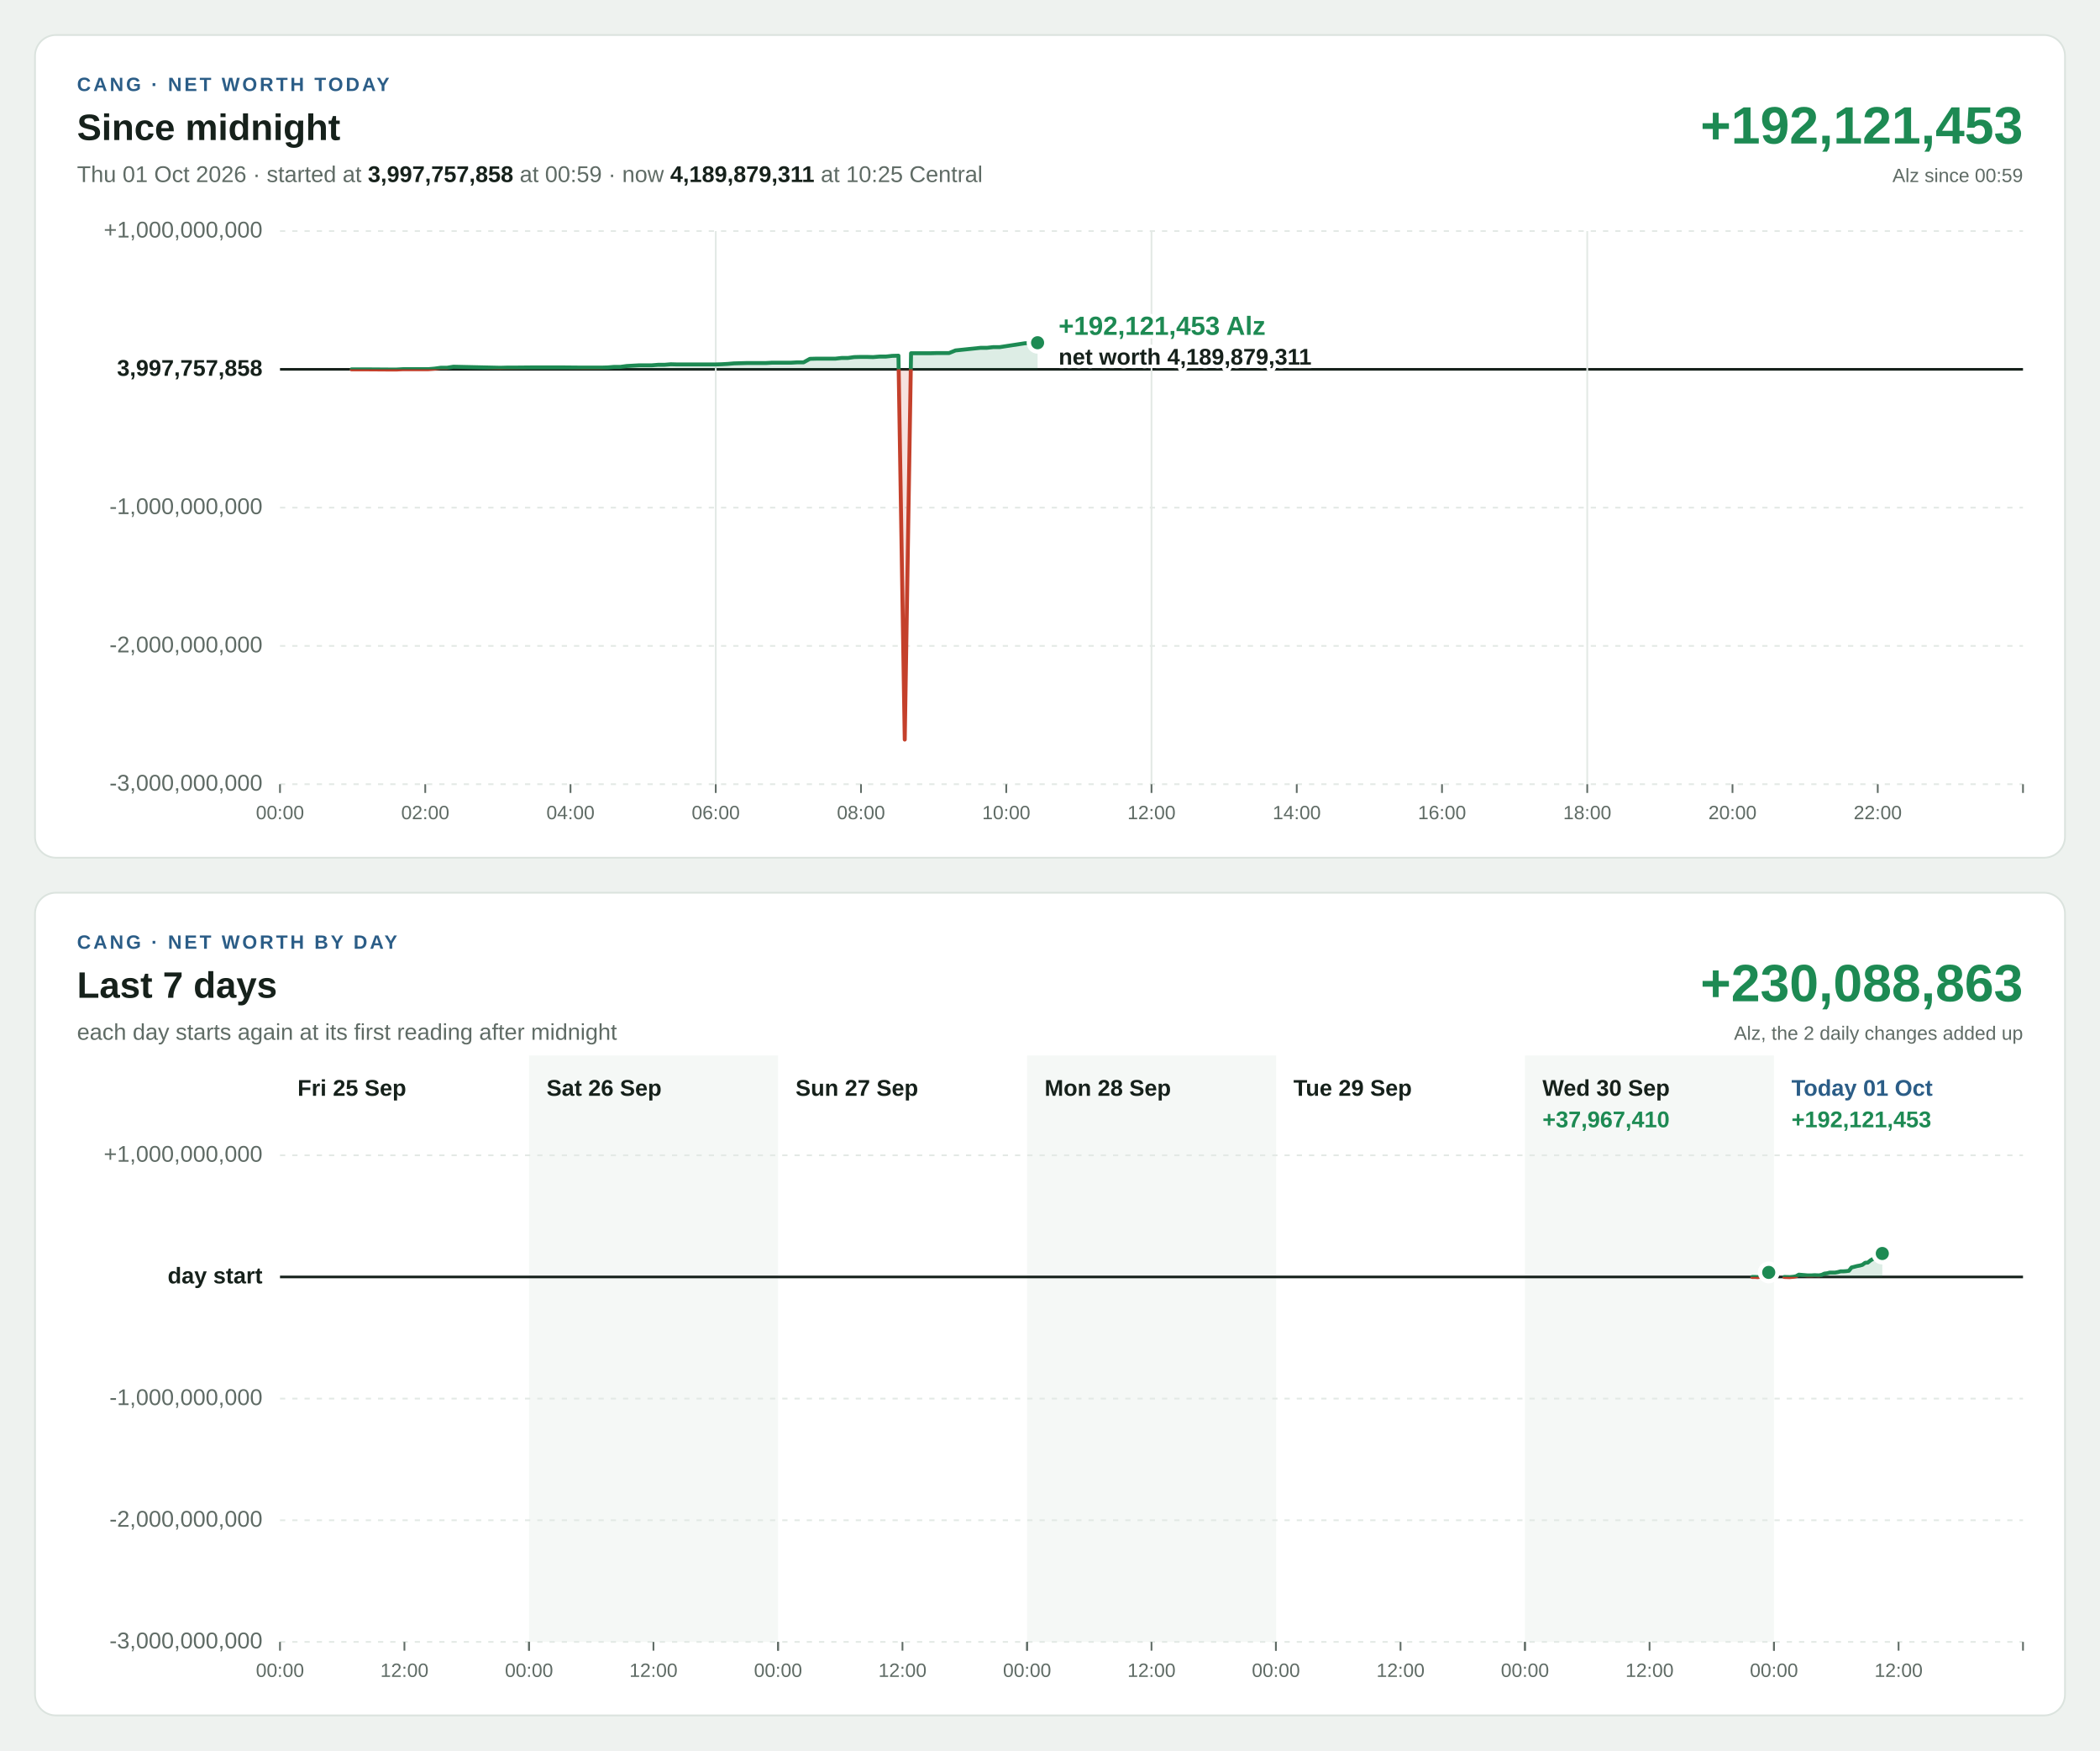
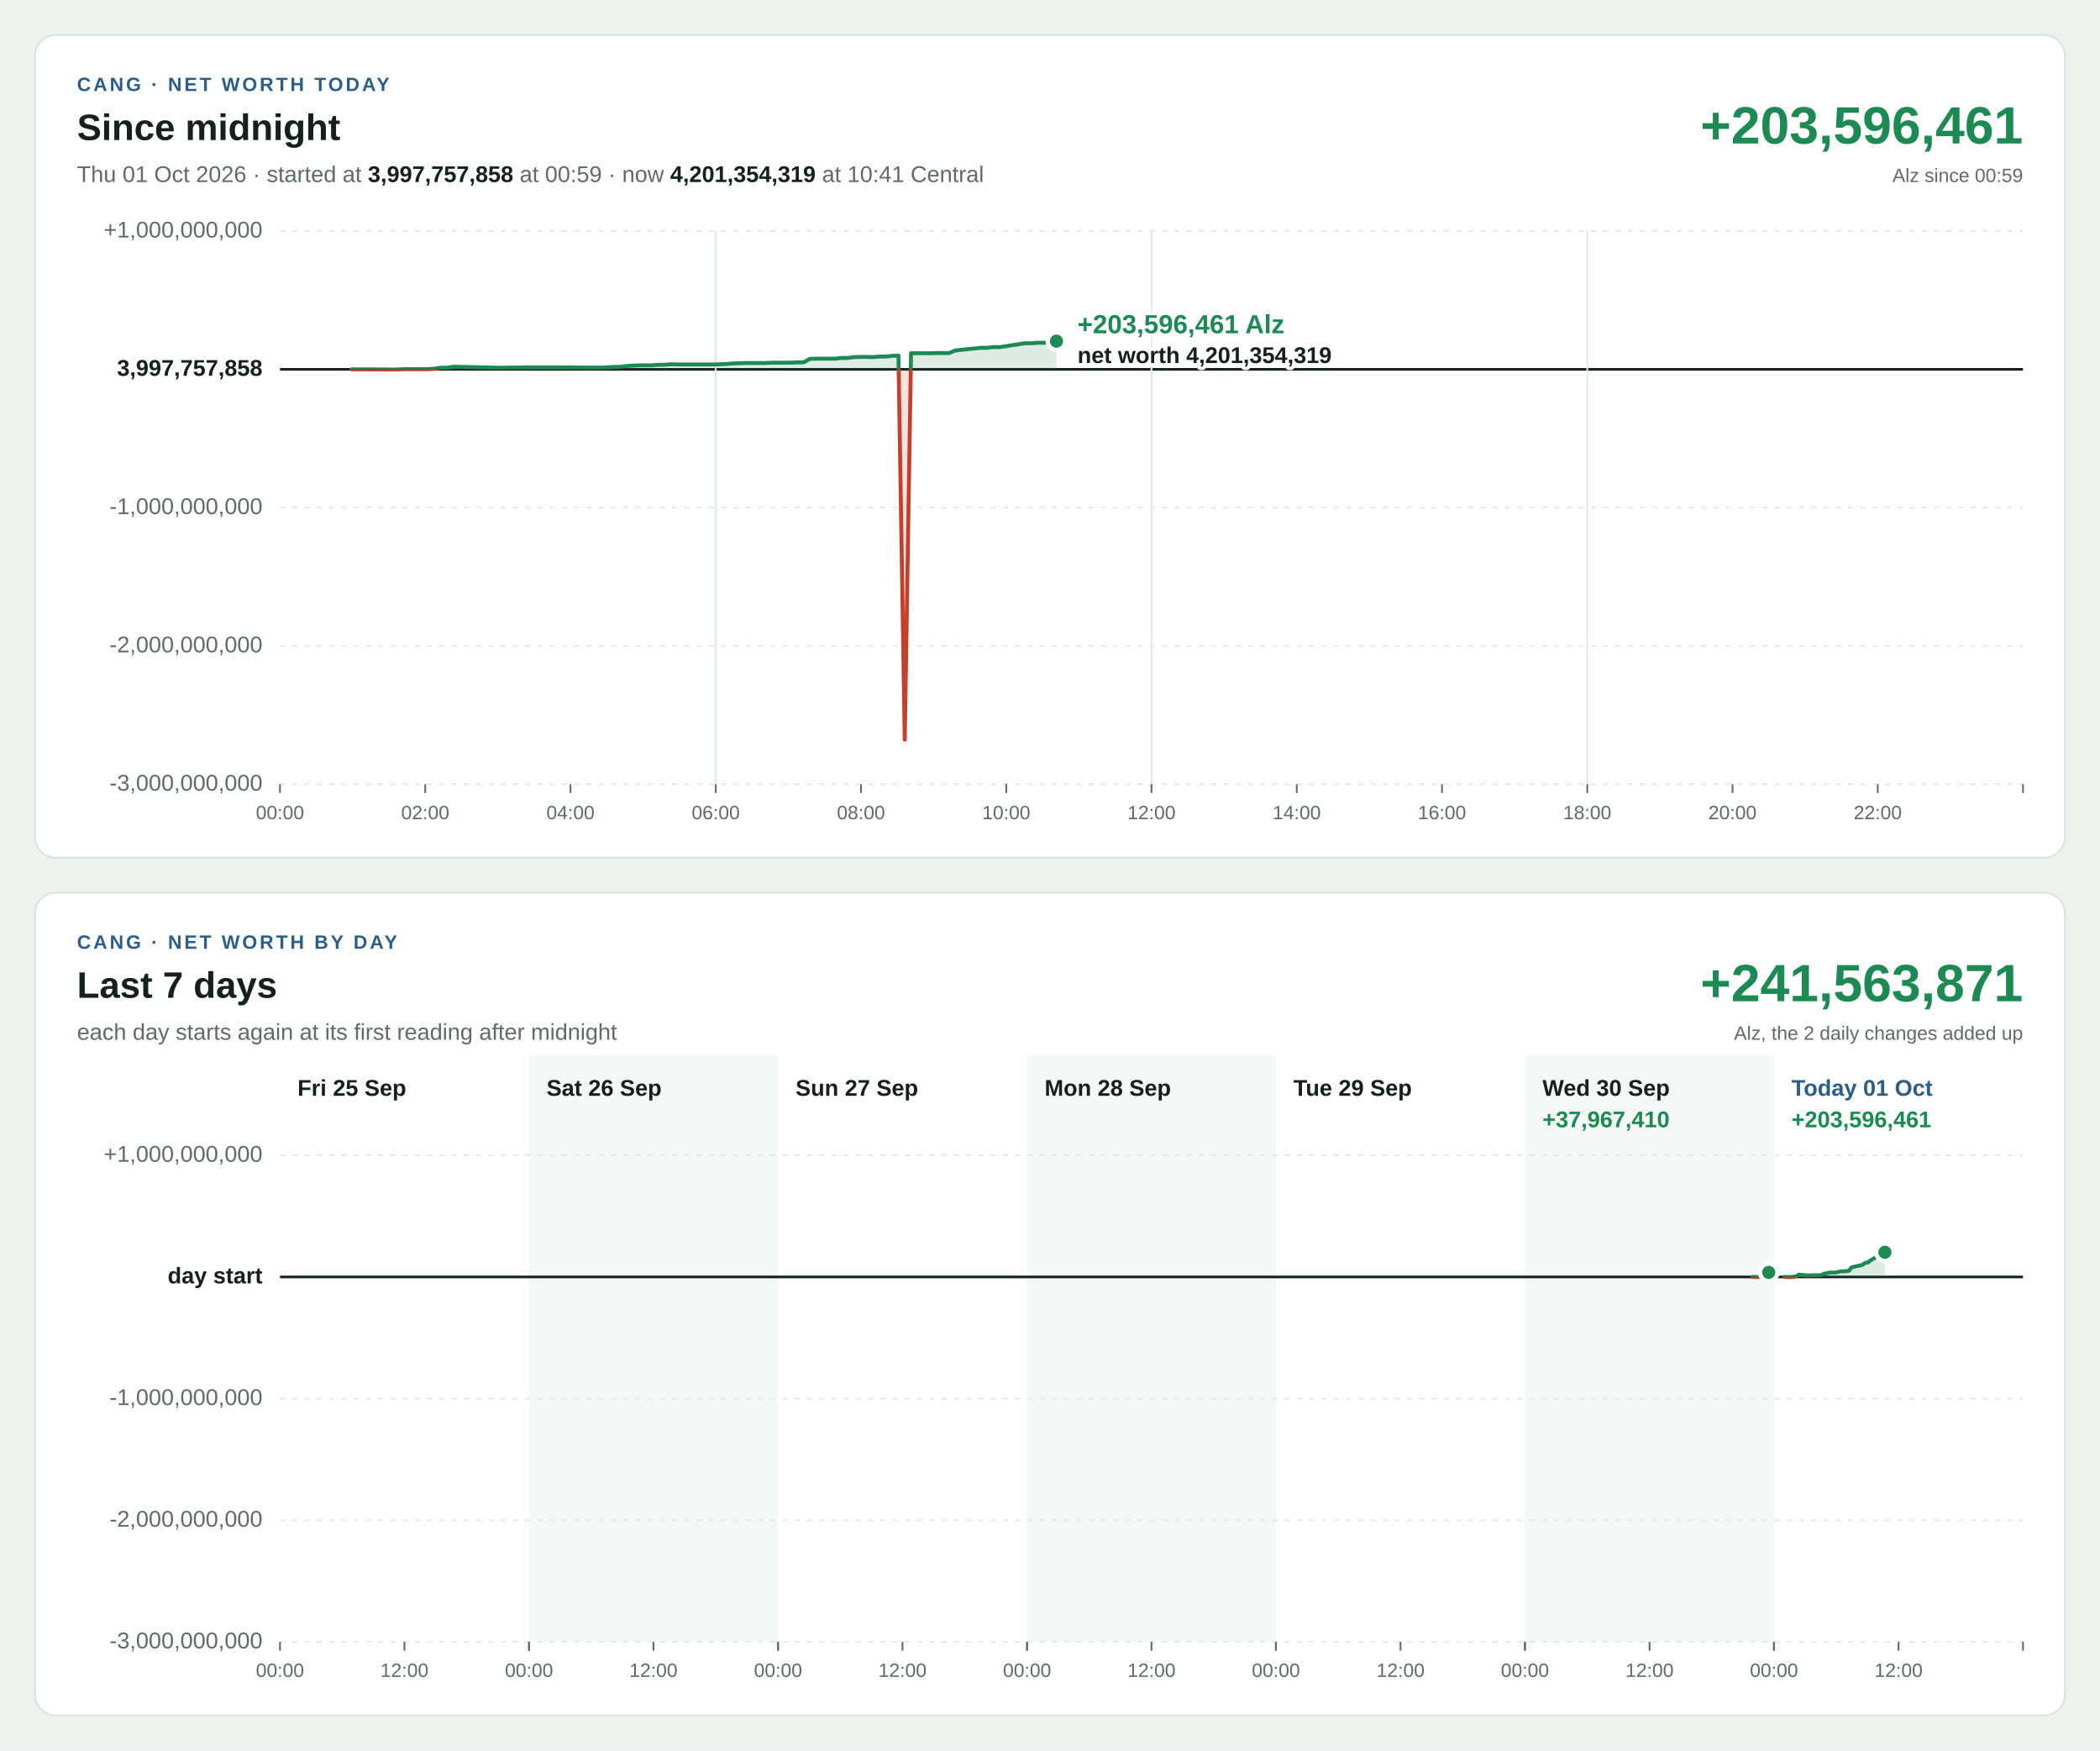
<svg xmlns="http://www.w3.org/2000/svg" width="1200" height="1000" viewBox="0 0 1200 1000" font-family="Segoe UI, Helvetica Neue, Arial, sans-serif" font-size="13" style="font-variant-numeric: tabular-nums">
  <rect width="1200" height="1000" fill="#eef2ef" />
  <g transform="translate(20,20)">
    <rect width="1160" height="470" rx="12" fill="#ffffff" stroke="#dbe3de" />
    <text x="24" y="32" font-size="11" font-weight="700" letter-spacing="1.4" fill="#2b5d87">CANG · NET WORTH TODAY</text>
    <text x="24" y="60" font-size="21" font-weight="700" fill="#16211b">Since midnight</text>
-     <text x="24" y="84" fill="#5f6b65">Thu 01 Oct 2026 · started at <tspan font-weight="700" fill="#16211b">3,997,757,858</tspan> at 00:59 · now <tspan font-weight="700" fill="#16211b">4,189,879,311</tspan> at 10:25 Central</text>
-     <text x="1136" y="62" font-size="30" font-weight="700" text-anchor="end" fill="#1d8a53">+192,121,453</text>
+     <text x="24" y="84" fill="#5f6b65">Thu 01 Oct 2026 · started at <tspan font-weight="700" fill="#16211b">3,997,757,858</tspan> at 00:59 · now <tspan font-weight="700" fill="#16211b">4,201,354,319</tspan> at 10:41 Central</text>
+     <text x="1136" y="62" font-size="30" font-weight="700" text-anchor="end" fill="#1d8a53">+203,596,461</text>
    <text x="1136" y="84" font-size="11" text-anchor="end" fill="#5f6b65">Alz since 00:59</text>
    <line x1="140" x2="1136" y1="428.0" y2="428.0" stroke="#e3e9e5" stroke-width="1" stroke-dasharray="3 4" />
    <text x="130" y="428.0" text-anchor="end" dominant-baseline="middle" font-weight="400" fill="#5f6b65">-3,000,000,000</text>
    <line x1="140" x2="1136" y1="349.0" y2="349.0" stroke="#e3e9e5" stroke-width="1" stroke-dasharray="3 4" />
    <text x="130" y="349.0" text-anchor="end" dominant-baseline="middle" font-weight="400" fill="#5f6b65">-2,000,000,000</text>
    <line x1="140" x2="1136" y1="270.0" y2="270.0" stroke="#e3e9e5" stroke-width="1" stroke-dasharray="3 4" />
    <text x="130" y="270.0" text-anchor="end" dominant-baseline="middle" font-weight="400" fill="#5f6b65">-1,000,000,000</text>
    <line x1="140" x2="1136" y1="191.0" y2="191.0" stroke="#16211b" stroke-width="1.5" />
    <text x="130" y="191.0" text-anchor="end" dominant-baseline="middle" font-weight="700" fill="#16211b">3,997,757,858</text>
    <line x1="140" x2="1136" y1="112.0" y2="112.0" stroke="#e3e9e5" stroke-width="1" stroke-dasharray="3 4" />
    <text x="130" y="112.0" text-anchor="end" dominant-baseline="middle" font-weight="400" fill="#5f6b65">+1,000,000,000</text>
    <line x1="140.0" x2="140.0" y1="428" y2="433" stroke="#5f6b65" stroke-width="1" />
    <text x="140.0" y="448" font-size="11" text-anchor="middle" fill="#5f6b65">00:00</text>
    <line x1="223.0" x2="223.0" y1="428" y2="433" stroke="#5f6b65" stroke-width="1" />
    <text x="223.0" y="448" font-size="11" text-anchor="middle" fill="#5f6b65">02:00</text>
    <line x1="306.0" x2="306.0" y1="428" y2="433" stroke="#5f6b65" stroke-width="1" />
    <text x="306.0" y="448" font-size="11" text-anchor="middle" fill="#5f6b65">04:00</text>
    <line x1="389.0" x2="389.0" y1="112" y2="428" stroke="#e3e9e5" stroke-width="1" />
    <line x1="389.0" x2="389.0" y1="428" y2="433" stroke="#5f6b65" stroke-width="1" />
    <text x="389.0" y="448" font-size="11" text-anchor="middle" fill="#5f6b65">06:00</text>
    <line x1="472.0" x2="472.0" y1="428" y2="433" stroke="#5f6b65" stroke-width="1" />
    <text x="472.0" y="448" font-size="11" text-anchor="middle" fill="#5f6b65">08:00</text>
    <line x1="555.0" x2="555.0" y1="428" y2="433" stroke="#5f6b65" stroke-width="1" />
    <text x="555.0" y="448" font-size="11" text-anchor="middle" fill="#5f6b65">10:00</text>
    <line x1="638.0" x2="638.0" y1="112" y2="428" stroke="#e3e9e5" stroke-width="1" />
    <line x1="638.0" x2="638.0" y1="428" y2="433" stroke="#5f6b65" stroke-width="1" />
    <text x="638.0" y="448" font-size="11" text-anchor="middle" fill="#5f6b65">12:00</text>
    <line x1="721.0" x2="721.0" y1="428" y2="433" stroke="#5f6b65" stroke-width="1" />
    <text x="721.0" y="448" font-size="11" text-anchor="middle" fill="#5f6b65">14:00</text>
    <line x1="804.0" x2="804.0" y1="428" y2="433" stroke="#5f6b65" stroke-width="1" />
    <text x="804.0" y="448" font-size="11" text-anchor="middle" fill="#5f6b65">16:00</text>
    <line x1="887.0" x2="887.0" y1="112" y2="428" stroke="#e3e9e5" stroke-width="1" />
    <line x1="887.0" x2="887.0" y1="428" y2="433" stroke="#5f6b65" stroke-width="1" />
    <text x="887.0" y="448" font-size="11" text-anchor="middle" fill="#5f6b65">18:00</text>
    <line x1="970.0" x2="970.0" y1="428" y2="433" stroke="#5f6b65" stroke-width="1" />
    <text x="970.0" y="448" font-size="11" text-anchor="middle" fill="#5f6b65">20:00</text>
    <line x1="1053.0" x2="1053.0" y1="428" y2="433" stroke="#5f6b65" stroke-width="1" />
    <text x="1053.0" y="448" font-size="11" text-anchor="middle" fill="#5f6b65">22:00</text>
    <line x1="1136.0" x2="1136.0" y1="428" y2="433" stroke="#5f6b65" stroke-width="1" />
    <defs>
-       <path id="shape-today" d="M180.9 191.0L180.9 191.0L184.6 191.0L188.2 191.0L202.9 191.1L206.6 191.1L210.2 190.9L217.3 190.9L220.9 190.9L224.6 190.9L228.2 190.6L231.8 190.1L235.4 190.1L239.1 189.5L265.9 190.1L269.5 190.0L273.1 190.0L283.9 189.9L287.5 189.9L291.2 189.9L294.8 189.9L298.4 189.9L302.0 189.9L312.9 190.0L316.5 190.0L320.1 190.0L323.7 190.0L327.3 189.9L330.9 189.6L334.5 189.6L338.1 189.1L341.7 188.9L345.3 188.7L348.9 188.7L352.5 188.7L356.1 188.4L359.7 188.4L363.3 188.1L367.0 188.2L370.5 188.2L374.1 188.2L377.8 188.2L381.4 188.2L385.0 188.2L388.6 188.2L392.2 188.1L395.8 187.9L399.4 187.6L403.0 187.5L406.6 187.4L410.3 187.4L413.9 187.4L417.5 187.4L421.1 187.2L424.7 187.2L428.4 187.2L432.0 187.2L435.6 187.0L439.2 187.0L442.8 185.0L446.4 184.9L450.0 184.9L453.6 184.9L457.3 184.9L460.9 184.5L464.5 184.5L468.1 184.0L471.7 183.9L475.3 183.9L478.9 184.0L482.6 183.7L486.2 183.7L489.8 183.3L493.4 183.2L497.0 402.5L500.6 181.8L504.3 181.8L507.9 181.8L511.5 181.8L515.1 181.7L518.7 181.7L522.3 181.7L526.0 180.2L540.4 178.7L544.0 178.7L547.6 178.3L551.3 178.3L565.7 176.1L569.3 176.1L572.9 175.8L572.9 191.0Z" />
-       <path id="line-today" d="M180.9 191.0L184.6 191.0L188.2 191.0L202.9 191.1L206.6 191.1L210.2 190.9L217.3 190.9L220.9 190.9L224.6 190.9L228.2 190.6L231.8 190.1L235.4 190.1L239.1 189.5L265.9 190.1L269.5 190.0L273.1 190.0L283.9 189.9L287.5 189.9L291.2 189.9L294.8 189.9L298.4 189.9L302.0 189.9L312.9 190.0L316.5 190.0L320.1 190.0L323.7 190.0L327.3 189.9L330.9 189.6L334.5 189.6L338.1 189.1L341.7 188.9L345.3 188.7L348.9 188.7L352.5 188.7L356.1 188.4L359.7 188.4L363.3 188.1L367.0 188.2L370.5 188.2L374.1 188.2L377.8 188.2L381.4 188.2L385.0 188.2L388.6 188.2L392.2 188.1L395.8 187.9L399.4 187.6L403.0 187.5L406.6 187.4L410.3 187.4L413.9 187.4L417.5 187.4L421.1 187.2L424.7 187.2L428.4 187.2L432.0 187.2L435.6 187.0L439.2 187.0L442.8 185.0L446.4 184.9L450.0 184.9L453.6 184.9L457.3 184.9L460.9 184.5L464.5 184.5L468.1 184.0L471.7 183.9L475.3 183.9L478.9 184.0L482.6 183.7L486.2 183.7L489.8 183.3L493.4 183.2L497.0 402.5L500.6 181.8L504.3 181.8L507.9 181.8L511.5 181.8L515.1 181.7L518.7 181.7L522.3 181.7L526.0 180.2L540.4 178.7L544.0 178.7L547.6 178.3L551.3 178.3L565.7 176.1L569.3 176.1L572.9 175.8" />
+       <path id="shape-today" d="M180.9 191.0L180.9 191.0L184.6 191.0L188.2 191.0L202.9 191.1L206.6 191.1L210.2 190.9L217.3 190.9L220.9 190.9L224.6 190.9L228.2 190.6L231.8 190.1L235.4 190.1L239.1 189.5L265.9 190.1L269.5 190.0L273.1 190.0L283.9 189.9L287.5 189.9L291.2 189.9L294.8 189.9L298.4 189.9L302.0 189.9L312.9 190.0L316.5 190.0L320.1 190.0L323.7 190.0L327.3 189.9L330.9 189.6L334.5 189.6L338.1 189.1L341.7 188.9L345.3 188.7L348.9 188.7L352.5 188.7L356.1 188.4L359.7 188.4L363.3 188.1L367.0 188.2L370.5 188.2L374.1 188.2L377.8 188.2L381.4 188.2L385.0 188.2L388.6 188.2L392.2 188.1L395.8 187.9L399.4 187.6L403.0 187.5L406.6 187.4L410.3 187.4L413.9 187.4L417.5 187.4L421.1 187.2L424.7 187.2L428.4 187.2L432.0 187.2L435.6 187.0L439.2 187.0L442.8 185.0L446.4 184.9L450.0 184.9L453.6 184.9L457.3 184.9L460.9 184.5L464.5 184.5L468.1 184.0L471.7 183.9L475.3 183.9L478.9 184.0L482.6 183.7L486.2 183.7L489.8 183.3L493.4 183.2L497.0 402.5L500.6 181.8L504.3 181.8L507.9 181.8L511.5 181.8L515.1 181.7L518.7 181.7L522.3 181.7L526.0 180.2L540.4 178.7L544.0 178.7L547.6 178.3L551.3 178.3L565.7 176.1L569.3 176.1L572.9 175.8L576.6 175.8L580.1 175.8L583.7 174.9L583.7 191.0Z" />
+       <path id="line-today" d="M180.9 191.0L184.6 191.0L188.2 191.0L202.9 191.1L206.6 191.1L210.2 190.9L217.3 190.9L220.9 190.9L224.6 190.9L228.2 190.6L231.8 190.1L235.4 190.1L239.1 189.5L265.9 190.1L269.5 190.0L273.1 190.0L283.9 189.9L287.5 189.9L291.2 189.9L294.8 189.9L298.4 189.9L302.0 189.9L312.9 190.0L316.5 190.0L320.1 190.0L323.7 190.0L327.3 189.9L330.9 189.6L334.5 189.6L338.1 189.1L341.7 188.9L345.3 188.7L348.9 188.7L352.5 188.7L356.1 188.4L359.7 188.4L363.3 188.1L367.0 188.2L370.5 188.2L374.1 188.2L377.8 188.2L381.4 188.2L385.0 188.2L388.6 188.2L392.2 188.1L395.8 187.9L399.4 187.6L403.0 187.5L406.6 187.4L410.3 187.4L413.9 187.4L417.5 187.4L421.1 187.2L424.7 187.2L428.4 187.2L432.0 187.2L435.6 187.0L439.2 187.0L442.8 185.0L446.4 184.9L450.0 184.9L453.6 184.9L457.3 184.9L460.9 184.5L464.5 184.5L468.1 184.0L471.7 183.9L475.3 183.9L478.9 184.0L482.6 183.7L486.2 183.7L489.8 183.3L493.4 183.2L497.0 402.5L500.6 181.8L504.3 181.8L507.9 181.8L511.5 181.8L515.1 181.7L518.7 181.7L522.3 181.7L526.0 180.2L540.4 178.7L544.0 178.7L547.6 178.3L551.3 178.3L565.7 176.1L569.3 176.1L572.9 175.8L576.6 175.8L580.1 175.8L583.7 174.9" />
      <clipPath id="up-today">
        <rect x="140" y="112" width="996" height="79.0" />
      </clipPath>
      <clipPath id="down-today">
        <rect x="140" y="191.0" width="996" height="237.0" />
      </clipPath>
    </defs>
    <use href="#shape-today" fill="#1d8a53" fill-opacity="0.15" clip-path="url(#up-today)" />
    <use href="#line-today" fill="none" stroke="#1d8a53" stroke-width="2.25" stroke-linejoin="round" stroke-linecap="round" clip-path="url(#up-today)" />
    <use href="#shape-today" fill="#c4402b" fill-opacity="0.15" clip-path="url(#down-today)" />
    <use href="#line-today" fill="none" stroke="#c4402b" stroke-width="2.25" stroke-linejoin="round" stroke-linecap="round" clip-path="url(#down-today)" />
-     <circle cx="572.9" cy="175.8" r="5" fill="#1d8a53" stroke="#ffffff" stroke-width="2.5" />
-     <text x="584.9" y="171.3" text-anchor="start" font-size="15" font-weight="700" fill="#1d8a53" stroke="#ffffff" stroke-width="4" stroke-linejoin="round" paint-order="stroke">+192,121,453 Alz</text>
-     <text x="584.9" y="188.3" text-anchor="start" font-size="13" font-weight="600" fill="#16211b" stroke="#ffffff" stroke-width="4" stroke-linejoin="round" paint-order="stroke">net worth 4,189,879,311</text>
+     <circle cx="583.7" cy="174.9" r="5" fill="#1d8a53" stroke="#ffffff" stroke-width="2.5" />
+     <text x="595.7" y="170.4" text-anchor="start" font-size="15" font-weight="700" fill="#1d8a53" stroke="#ffffff" stroke-width="4" stroke-linejoin="round" paint-order="stroke">+203,596,461 Alz</text>
+     <text x="595.7" y="187.4" text-anchor="start" font-size="13" font-weight="600" fill="#16211b" stroke="#ffffff" stroke-width="4" stroke-linejoin="round" paint-order="stroke">net worth 4,201,354,319</text>
  </g>
  <g transform="translate(20,510)">
    <rect width="1160" height="470" rx="12" fill="#ffffff" stroke="#dbe3de" />
    <text x="24" y="32" font-size="11" font-weight="700" letter-spacing="1.4" fill="#2b5d87">CANG · NET WORTH BY DAY</text>
    <text x="24" y="60" font-size="21" font-weight="700" fill="#16211b">Last 7 days</text>
    <text x="24" y="84" fill="#5f6b65">each day starts again at its first reading after midnight</text>
-     <text x="1136" y="62" font-size="30" font-weight="700" text-anchor="end" fill="#1d8a53">+230,088,863</text>
+     <text x="1136" y="62" font-size="30" font-weight="700" text-anchor="end" fill="#1d8a53">+241,563,871</text>
    <text x="1136" y="84" font-size="11" text-anchor="end" fill="#5f6b65">Alz, the 2 daily changes added up</text>
    <rect x="282.3" y="93" width="142.3" height="335" fill="#f5f8f6" />
    <rect x="566.9" y="93" width="142.3" height="335" fill="#f5f8f6" />
    <rect x="851.4" y="93" width="142.3" height="335" fill="#f5f8f6" />
    <line x1="140" x2="1136" y1="428.0" y2="428.0" stroke="#e3e9e5" stroke-width="1" stroke-dasharray="3 4" />
    <text x="130" y="428.0" text-anchor="end" dominant-baseline="middle" font-weight="400" fill="#5f6b65">-3,000,000,000</text>
    <line x1="140" x2="1136" y1="358.5" y2="358.5" stroke="#e3e9e5" stroke-width="1" stroke-dasharray="3 4" />
    <text x="130" y="358.5" text-anchor="end" dominant-baseline="middle" font-weight="400" fill="#5f6b65">-2,000,000,000</text>
    <line x1="140" x2="1136" y1="289.0" y2="289.0" stroke="#e3e9e5" stroke-width="1" stroke-dasharray="3 4" />
    <text x="130" y="289.0" text-anchor="end" dominant-baseline="middle" font-weight="400" fill="#5f6b65">-1,000,000,000</text>
    <line x1="140" x2="1136" y1="219.5" y2="219.5" stroke="#16211b" stroke-width="1.5" />
    <text x="130" y="219.5" text-anchor="end" dominant-baseline="middle" font-weight="700" fill="#16211b">day start</text>
    <line x1="140" x2="1136" y1="150.0" y2="150.0" stroke="#e3e9e5" stroke-width="1" stroke-dasharray="3 4" />
    <text x="130" y="150.0" text-anchor="end" dominant-baseline="middle" font-weight="400" fill="#5f6b65">+1,000,000,000</text>
    <text x="150.0" y="116" font-weight="700" fill="#16211b">Fri 25 Sep</text>
    <line x1="140.0" x2="140.0" y1="428" y2="433" stroke="#5f6b65" stroke-width="1" />
    <text x="140.0" y="448" font-size="11" text-anchor="middle" fill="#5f6b65">00:00</text>
    <line x1="211.1" x2="211.1" y1="428" y2="433" stroke="#5f6b65" stroke-width="1" />
    <text x="211.1" y="448" font-size="11" text-anchor="middle" fill="#5f6b65">12:00</text>
    <line x1="282.3" x2="282.3" y1="428" y2="433" stroke="#5f6b65" stroke-width="1" />
    <text x="292.3" y="116" font-weight="700" fill="#16211b">Sat 26 Sep</text>
    <line x1="282.3" x2="282.3" y1="428" y2="433" stroke="#5f6b65" stroke-width="1" />
    <text x="282.3" y="448" font-size="11" text-anchor="middle" fill="#5f6b65">00:00</text>
    <line x1="353.4" x2="353.4" y1="428" y2="433" stroke="#5f6b65" stroke-width="1" />
    <text x="353.4" y="448" font-size="11" text-anchor="middle" fill="#5f6b65">12:00</text>
    <line x1="424.6" x2="424.6" y1="428" y2="433" stroke="#5f6b65" stroke-width="1" />
    <text x="434.6" y="116" font-weight="700" fill="#16211b">Sun 27 Sep</text>
    <line x1="424.6" x2="424.6" y1="428" y2="433" stroke="#5f6b65" stroke-width="1" />
    <text x="424.6" y="448" font-size="11" text-anchor="middle" fill="#5f6b65">00:00</text>
    <line x1="495.7" x2="495.7" y1="428" y2="433" stroke="#5f6b65" stroke-width="1" />
    <text x="495.7" y="448" font-size="11" text-anchor="middle" fill="#5f6b65">12:00</text>
    <line x1="566.9" x2="566.9" y1="428" y2="433" stroke="#5f6b65" stroke-width="1" />
    <text x="576.9" y="116" font-weight="700" fill="#16211b">Mon 28 Sep</text>
    <line x1="566.9" x2="566.9" y1="428" y2="433" stroke="#5f6b65" stroke-width="1" />
    <text x="566.9" y="448" font-size="11" text-anchor="middle" fill="#5f6b65">00:00</text>
    <line x1="638.0" x2="638.0" y1="428" y2="433" stroke="#5f6b65" stroke-width="1" />
    <text x="638.0" y="448" font-size="11" text-anchor="middle" fill="#5f6b65">12:00</text>
    <line x1="709.1" x2="709.1" y1="428" y2="433" stroke="#5f6b65" stroke-width="1" />
    <text x="719.1" y="116" font-weight="700" fill="#16211b">Tue 29 Sep</text>
    <line x1="709.1" x2="709.1" y1="428" y2="433" stroke="#5f6b65" stroke-width="1" />
    <text x="709.1" y="448" font-size="11" text-anchor="middle" fill="#5f6b65">00:00</text>
    <line x1="780.3" x2="780.3" y1="428" y2="433" stroke="#5f6b65" stroke-width="1" />
    <text x="780.3" y="448" font-size="11" text-anchor="middle" fill="#5f6b65">12:00</text>
    <line x1="851.4" x2="851.4" y1="428" y2="433" stroke="#5f6b65" stroke-width="1" />
    <text x="861.4" y="116" font-weight="700" fill="#16211b">Wed 30 Sep</text>
    <line x1="851.4" x2="851.4" y1="428" y2="433" stroke="#5f6b65" stroke-width="1" />
    <text x="851.4" y="448" font-size="11" text-anchor="middle" fill="#5f6b65">00:00</text>
    <line x1="922.6" x2="922.6" y1="428" y2="433" stroke="#5f6b65" stroke-width="1" />
    <text x="922.6" y="448" font-size="11" text-anchor="middle" fill="#5f6b65">12:00</text>
    <line x1="993.7" x2="993.7" y1="428" y2="433" stroke="#5f6b65" stroke-width="1" />
    <text x="861.4" y="134" font-weight="700" fill="#1d8a53">+37,967,410</text>
    <defs>
      <path id="shape-day5" d="M981.3 219.5L981.3 219.5L982.9 219.5L984.4 219.6L986.0 219.4L987.5 219.4L989.1 218.4L990.7 216.9L990.7 219.5Z" />
      <path id="line-day5" d="M981.3 219.5L982.9 219.5L984.4 219.6L986.0 219.4L987.5 219.4L989.1 218.4L990.7 216.9" />
      <clipPath id="up-day5">
        <rect x="140" y="150" width="996" height="69.5" />
      </clipPath>
      <clipPath id="down-day5">
        <rect x="140" y="219.5" width="996" height="208.5" />
      </clipPath>
    </defs>
    <use href="#shape-day5" fill="#1d8a53" fill-opacity="0.15" clip-path="url(#up-day5)" />
    <use href="#line-day5" fill="none" stroke="#1d8a53" stroke-width="2.25" stroke-linejoin="round" stroke-linecap="round" clip-path="url(#up-day5)" />
    <use href="#shape-day5" fill="#c4402b" fill-opacity="0.15" clip-path="url(#down-day5)" />
    <use href="#line-day5" fill="none" stroke="#c4402b" stroke-width="2.25" stroke-linejoin="round" stroke-linecap="round" clip-path="url(#down-day5)" />
    <circle cx="990.7" cy="216.9" r="5" fill="#1d8a53" stroke="#ffffff" stroke-width="2.5" />
    <text x="1003.7" y="116" font-weight="700" fill="#2b5d87">Today 01 Oct</text>
    <line x1="993.7" x2="993.7" y1="428" y2="433" stroke="#5f6b65" stroke-width="1" />
    <text x="993.7" y="448" font-size="11" text-anchor="middle" fill="#5f6b65">00:00</text>
    <line x1="1064.9" x2="1064.9" y1="428" y2="433" stroke="#5f6b65" stroke-width="1" />
    <text x="1064.9" y="448" font-size="11" text-anchor="middle" fill="#5f6b65">12:00</text>
    <line x1="1136.0" x2="1136.0" y1="428" y2="433" stroke="#5f6b65" stroke-width="1" />
-     <text x="1003.7" y="134" font-weight="700" fill="#1d8a53">+192,121,453</text>
+     <text x="1003.7" y="134" font-weight="700" fill="#1d8a53">+203,596,461</text>
    <defs>
-       <path id="shape-day6" d="M999.6 219.5L999.6 219.5L1002.7 219.6L1004.8 219.4L1006.3 219.1L1007.9 218.2L1012.7 218.6L1015.3 218.6L1016.9 218.5L1019.4 218.6L1021.0 218.3L1022.5 217.6L1024.1 217.4L1025.6 217.0L1027.2 217.0L1028.7 217.0L1030.3 216.7L1031.8 216.3L1033.4 216.3L1034.9 216.2L1036.5 216.0L1038.0 214.1L1039.6 213.7L1041.1 213.3L1042.7 213.0L1044.2 212.6L1045.8 211.4L1047.3 211.3L1048.9 210.0L1051.9 208.3L1055.0 206.4L1055.6 206.1L1055.6 219.5Z" />
-       <path id="line-day6" d="M999.6 219.5L1002.7 219.6L1004.8 219.4L1006.3 219.1L1007.9 218.2L1012.7 218.6L1015.3 218.6L1016.9 218.5L1019.4 218.6L1021.0 218.3L1022.5 217.6L1024.1 217.4L1025.6 217.0L1027.2 217.0L1028.7 217.0L1030.3 216.7L1031.8 216.3L1033.4 216.3L1034.9 216.2L1036.5 216.0L1038.0 214.1L1039.6 213.7L1041.1 213.3L1042.7 213.0L1044.2 212.6L1045.8 211.4L1047.3 211.3L1048.9 210.0L1051.9 208.3L1055.0 206.4L1055.6 206.1" />
+       <path id="shape-day6" d="M999.6 219.5L999.6 219.5L1002.7 219.6L1004.8 219.4L1006.3 219.1L1007.9 218.2L1012.7 218.6L1015.3 218.6L1016.9 218.5L1019.4 218.6L1021.0 218.3L1022.5 217.6L1024.1 217.4L1025.6 217.0L1027.2 217.0L1028.7 217.0L1030.3 216.7L1031.8 216.3L1033.4 216.3L1034.9 216.2L1036.5 216.0L1038.0 214.1L1039.6 213.7L1041.1 213.3L1042.7 213.0L1044.2 212.6L1045.8 211.4L1047.3 211.3L1048.9 210.0L1051.9 208.3L1055.0 206.4L1056.6 206.2L1057.1 205.4L1057.1 219.5Z" />
+       <path id="line-day6" d="M999.6 219.5L1002.7 219.6L1004.8 219.4L1006.3 219.1L1007.9 218.2L1012.7 218.6L1015.3 218.6L1016.9 218.5L1019.4 218.6L1021.0 218.3L1022.5 217.6L1024.1 217.4L1025.6 217.0L1027.2 217.0L1028.7 217.0L1030.3 216.7L1031.8 216.3L1033.4 216.3L1034.9 216.2L1036.5 216.0L1038.0 214.1L1039.6 213.7L1041.1 213.3L1042.7 213.0L1044.2 212.6L1045.8 211.4L1047.3 211.3L1048.9 210.0L1051.9 208.3L1055.0 206.4L1056.6 206.2L1057.1 205.4" />
      <clipPath id="up-day6">
        <rect x="140" y="150" width="996" height="69.5" />
      </clipPath>
      <clipPath id="down-day6">
        <rect x="140" y="219.5" width="996" height="208.5" />
      </clipPath>
    </defs>
    <use href="#shape-day6" fill="#1d8a53" fill-opacity="0.15" clip-path="url(#up-day6)" />
    <use href="#line-day6" fill="none" stroke="#1d8a53" stroke-width="2.25" stroke-linejoin="round" stroke-linecap="round" clip-path="url(#up-day6)" />
    <use href="#shape-day6" fill="#c4402b" fill-opacity="0.15" clip-path="url(#down-day6)" />
    <use href="#line-day6" fill="none" stroke="#c4402b" stroke-width="2.25" stroke-linejoin="round" stroke-linecap="round" clip-path="url(#down-day6)" />
-     <circle cx="1055.6" cy="206.1" r="5" fill="#1d8a53" stroke="#ffffff" stroke-width="2.5" />
+     <circle cx="1057.1" cy="205.4" r="5" fill="#1d8a53" stroke="#ffffff" stroke-width="2.5" />
  </g>
</svg>
